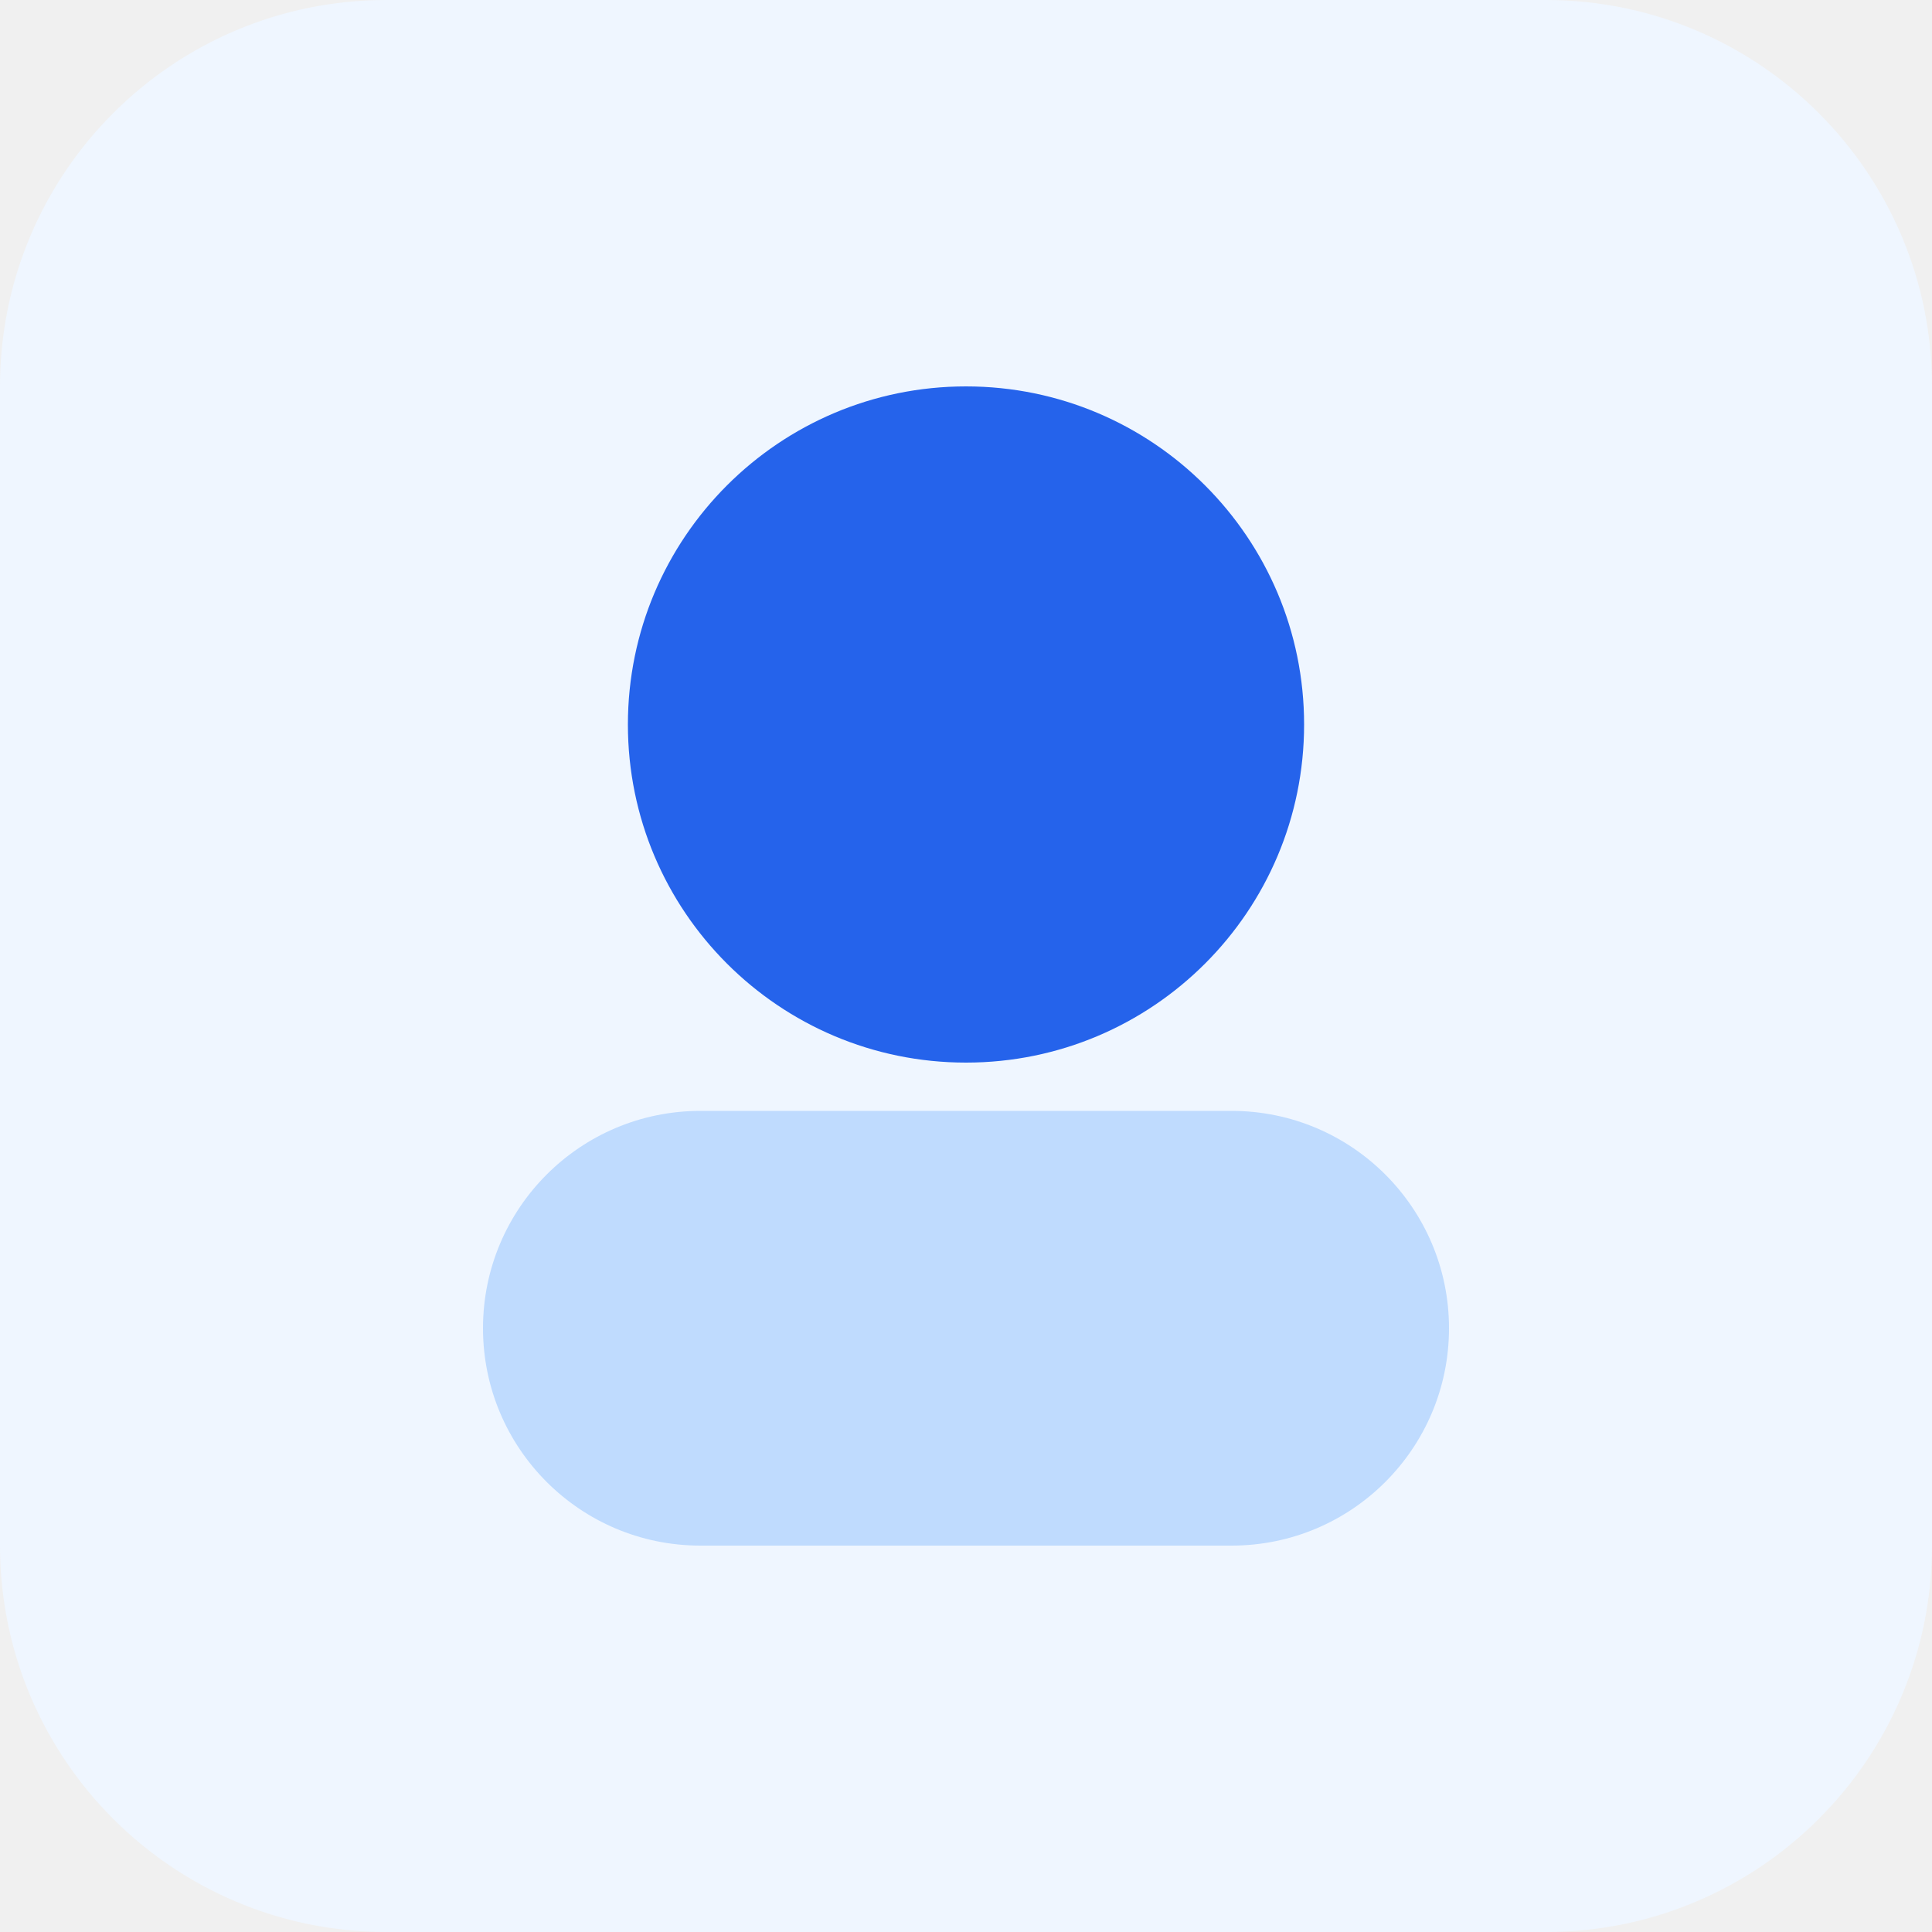
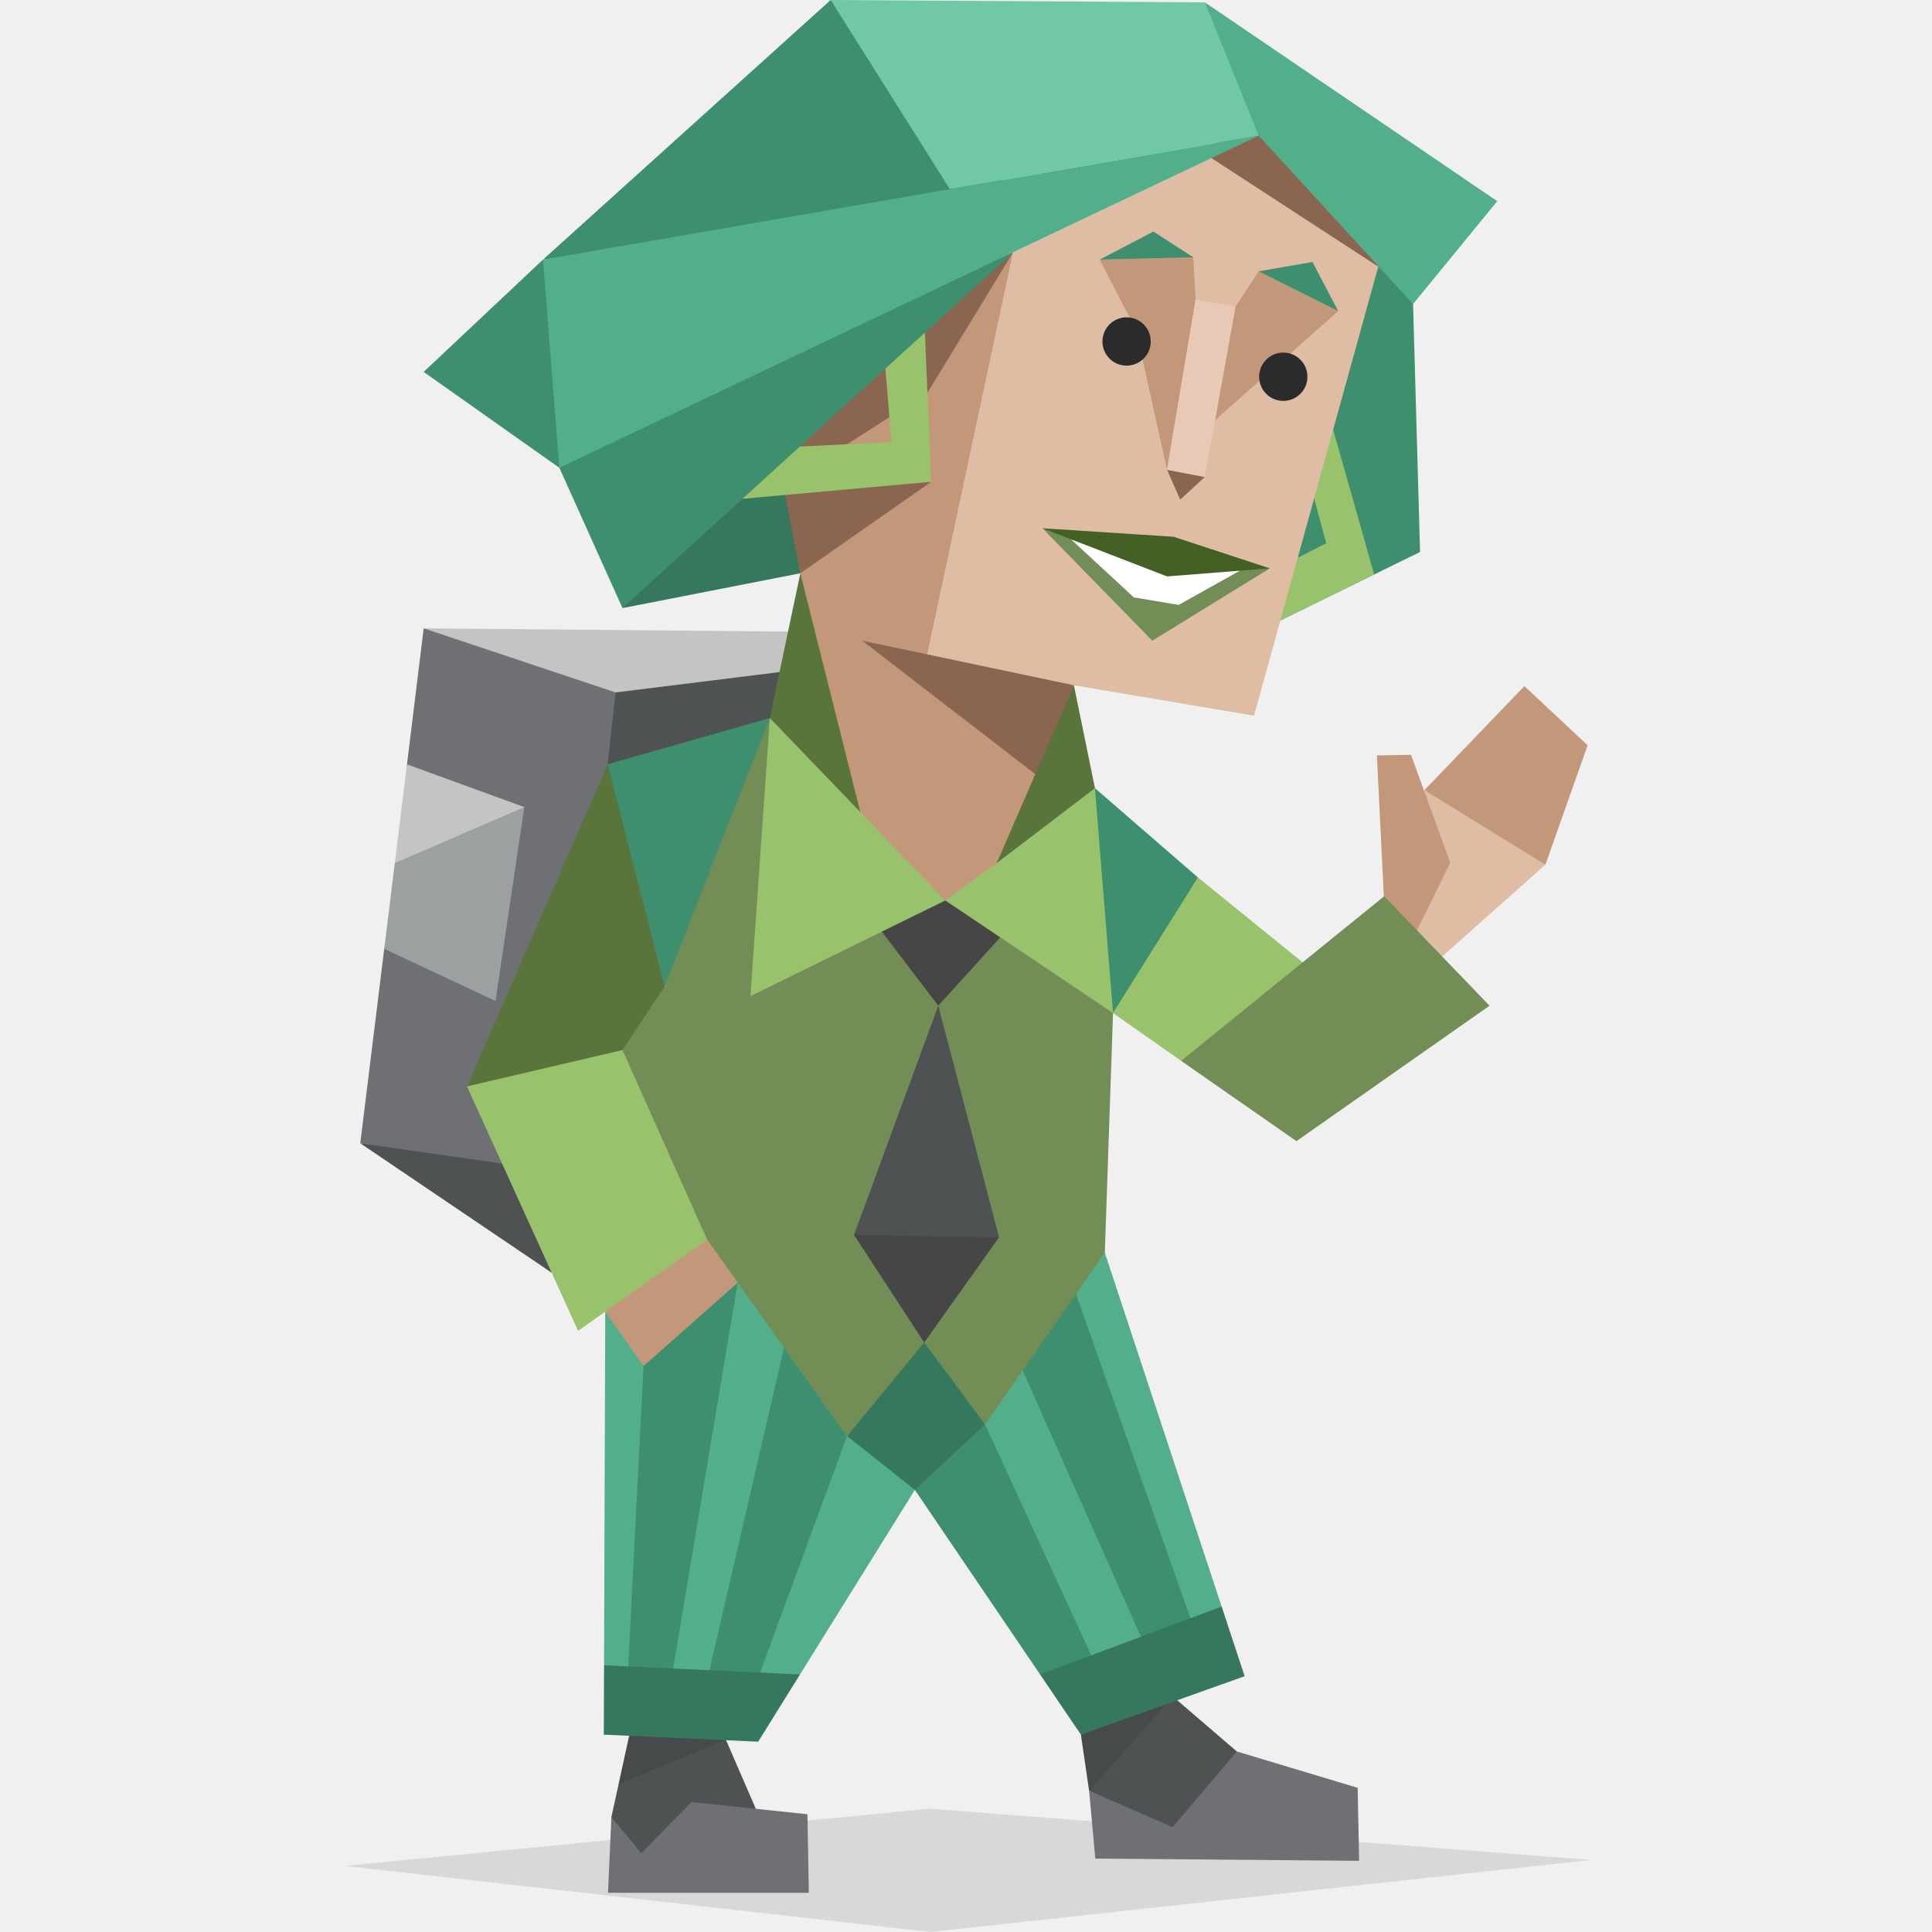
- <svg xmlns="http://www.w3.org/2000/svg" viewBox="0 0 80 80">
-   <rect width="80" height="80" rx="16" fill="#EFF6FF" />
-   <circle cx="40" cy="30" r="14" fill="#2563EB" />
-   <rect x="20" y="46" width="40" height="18" rx="9" fill="#BFDBFE" />
+ <svg xmlns="http://www.w3.org/2000/svg" width="400.0" height="400.0" viewBox="0 0 400.0 400.0">
+   <path d="M 286.53,186.02 L 294.92,163.59 L 308.13,168.22 L 319.96,179.02 L 296.38,199.99 L 285.992,201.159 L 286.53,186.02 z" fill="#dfbca4" />
+   <path d="M 300.25,178.62 L 292.13,156.27 L 285.07,156.41 L 286.53,186.02 L 281.805,202.215 L 293.04,193.28 L 300.25,178.62 z" fill="#c3977a" />
+   <path d="M 294.92,163.59 L 315.6,142.05 L 328.7,154.3 L 319.96,179.02 L 294.92,163.59 z" fill="#c3977a" />
+   <path d="M 226.7,163.19 L 248.01,181.66 L 243.429,194.5 L 230.44,209.74 L 198.908,242.086 L 207.824,193.515 L 226.7,163.19 z" fill="#3e8f6e" />
+   <path d="M 248.01,181.66 L 276.059,204.41 L 270.969,214.981 L 244.54,219.64 L 230.441,209.74 L 248.01,181.66 z" fill="#99c26c" />
+   <path d="M 244.54,219.64 L 286.58,185.56 L 308.39,208.22 L 268.42,236.26 L 244.54,219.64 z" fill="#738d56" />
+   <path d="M 329.41,385.08 L 192.38,374.46 L 71.44,386.32 L 192.66,400 L 329.41,385.08 z" opacity="0.1" />
+   <path d="M 157.17,376.089 L 131.12,386.299 L 126.58,376.219 L 130.25,359.429 L 138.3,356.409 L 150.29,360.199 L 157.17,376.089 z" fill="#4f5252" />
+   <path d="M 256.07,362.62 L 245.78,381.29 L 225.49,370.76 L 223.79,359.14 L 242.11,350.63 L 256.07,362.62 z" fill="#4f5252" />
+   <path d="M 242.85,351.259 L 225.491,370.759 L 223.79,359.139 L 229.781,352.69 L 242.85,351.259 z" opacity="0.1" />
+   <path d="M 130.25,359.43 L 140.78,356.41 L 150.29,360.201 L 128.07,369.401 L 130.25,359.43 z" opacity="0.1" />
+   <path d="M 242.781,378.29 L 225.491,370.76 L 226.77,384.8 L 281.389,385.26 L 281.091,370.15 L 256.07,362.62 L 242.781,378.29 z" fill="#6e7073" />
+   <path d="M 167.46,391.879 L 167.17,375.619 L 143.16,373.089 L 132.78,383.669 L 126.58,376.219 L 125.88,391.879 L 167.46,391.879 z" fill="#6e7073" />
+   <path d="M 228.74,259.36 L 252.929,332.62 L 235.38,348.599 L 215.34,346.679 L 206.36,319.5 L 189.41,308.46 L 165.63,346.679 L 150.291,356.41 L 125.06,344.78 L 125.31,271.559 L 138.541,235.5 L 228.74,259.36 z" fill="#53af8a" />
+   <path d="M 221.71,264.88 L 247.16,337.01 L 237.55,341.89 L 209.29,278.24 L 221.71,264.88 z" fill="#3e8f6e" />
+   <path d="M 203.94,294.899 L 227.23,345.548 L 215.339,346.679 L 189.41,308.46 L 191.35,277.949 L 203.94,294.899 z" fill="#3e8f6e" />
+   <path d="M 175.37,297.32 L 156.51,348.639 L 146.47,347.599 L 162.32,279.009 L 175.37,297.32 z" fill="#3e8f6e" />
+   <path d="M 152.74,265.55 L 138.78,348.98 L 130.05,345.249 L 133.24,282.8 L 152.74,265.55 z" fill="#3e8f6e" />
+   <path d="M 252.93,332.62 L 215.34,346.68 L 223.79,359.14 L 257.69,347.04 L 252.93,332.62 z" fill="#35785d" />
+   <path d="M 165.63,346.68 L 125.06,344.78 L 125.01,359.14 L 156.97,360.6 L 165.63,346.68 z" fill="#35785d" />
+   <path d="M 203.94,294.9 L 189.41,308.46 L 175.37,297.32 L 191.35,270.95 L 203.94,294.9 z" fill="#35785d" />
+   <path d="M 74.59,236.7 L 114.21,263.5 L 125.01,241.88 L 74.59,236.7 z" fill="#4f5252" />
+   <path d="M 87.72,130.09 L 173.27,130.85 L 198.745,132.581 L 159.39,148.66 L 126.72,149.96 L 87.72,130.09 z" fill="#c4c4c4" />
+   <path d="M 127.45,143.36 L 87.72,130.09 L 84.26,158.25 L 84.06,179.65 L 79.55,196.45 L 74.59,236.7 L 139.59,246.02 L 127.45,143.36 z" fill="#6e7073" />
+   <path d="M 161.39,139.15 L 127.45,143.36 L 125.81,158.23 L 120.19,243.75 L 180.16,230.64 L 193.404,132.968 L 161.39,139.15 z" fill="#4f5252" />
+   <path d="M 84.26,158.25 L 94.2,164.54 L 108.55,167.1 L 102.59,207.24 L 79.55,196.45 L 81.74,178.69 L 84.8,171.22 L 84.26,158.25 z" fill="#9da0a1" />
+   <path d="M 108.55,167.1 L 81.74,178.69 L 84.26,158.25 L 108.55,167.1 z" fill="#c4c4c4" />
+   <path d="M 216.29,165.4 L 230.44,209.74 L 228.74,259.36 L 203.94,294.9 L 191.35,277.95 L 175.37,297.32 L 146.41,256.66 L 125.01,253.32 L 128.88,212.39 L 158.864,148.849 L 187.784,144.336 L 216.29,165.4 z" fill="#738d56" />
+   <path d="M 194.26,208.219 L 176.82,255.68 L 191.35,266.821 L 206.85,256.159 L 194.26,208.219 z" fill="#4f5252" />
+   <path d="M 206.85,256.16 L 176.82,255.68 L 191.35,277.95 L 206.85,256.16 z" fill="#464646" />
+   <path d="M 209.54,191.37 L 194.26,208.22 L 179.78,189.23 L 195.71,186.43 L 209.54,191.37 z" fill="#464646" />
+   <path d="M 137.59,204.22 L 137.59,173.94 L 125.81,158.23 L 96.68,224.93 L 117.14,223.88 L 128.88,217.401 L 137.59,204.22 z" fill="#5a753c" />
+   <path d="M 159.39,148.66 L 125.81,158.23 L 137.59,204.22 L 159.39,148.66 z" fill="#3e8f6e" />
+   <path d="M 146.41,256.66 L 152.74,265.55 L 133.24,282.8 L 125.31,271.559 L 130.05,258.63 L 146.41,256.66 z" fill="#c3977a" />
+   <path d="M 96.68,224.929 L 119.69,275.53 L 146.41,256.659 L 128.88,217.4 L 96.68,224.929 z" fill="#99c26c" />
+   <path d="M 195.71,186.43 L 180.78,160.12 L 159.39,148.66 L 155.37,206.24 L 195.71,186.43 z" fill="#99c26c" />
+   <path d="M 226.7,163.19 L 201.79,168.47 L 195.71,186.43 L 230.44,209.74 L 226.7,163.19 z" fill="#99c26c" />
+   <path d="M 171.98,-1.52587890625E-05 L 112.42,53.75 L 206.36,42.009 L 171.98,-1.52587890625E-05 z" fill="#3e8f6e" />
+   <path d="M 222.34,141.88 L 206.361,154.73 L 206.361,178.69 L 226.699,163.19 L 222.34,141.88 z" fill="#5a753c" />
+   <path d="M 165.7,118.69 L 159.39,148.66 L 178.12,168.14 L 176.82,143.82 L 165.7,118.69 z" fill="#5a753c" />
+   <path d="M 128.88,125.9 L 165.7,118.69 L 167.69,108.08 L 161.32,96.36 L 146.61,105.7 L 128.88,125.9 z" fill="#35785d" />
+   <path d="M 285.379,55.13 L 269.999,87.67 L 265.079,128.47 L 294.009,114.28 L 292.559,62.95 L 291.469,56.47 L 285.379,55.13 z" fill="#3e8f6e" />
+   <path d="M 275.37,86.67 L 284.51,118.94 L 265.08,128.47 L 267.83,115.91 L 274.58,112.47 L 272.08,103.18 L 275.37,86.67 z" fill="#99c26c" />
+   <path d="M 285.38,55.13 L 272.623,101.23 L 268.992,114.348 L 259.63,148.18 L 222.34,141.88 L 203.29,171.48 L 195.71,186.43 L 187.84,160.28 L 161.32,96.36 L 209.731,52.25 L 260.6,28.09 L 285.38,55.13 z" fill="#dfbca4" />
+   <path d="M 250.821,32.73 L 285.599,55.37 L 273.331,36.38 L 260.599,24.09 L 252.191,26.48 L 250.821,32.73 z" fill="#8a6651" />
+   <path d="M 209.73,52.25 L 191.959,135.48 L 207.089,148.18 L 214.349,160.28 L 206.36,178.69 L 195.709,186.43 L 178.12,168.14 L 165.7,118.69 L 167.689,108.08 L 161.319,96.36 L 209.73,52.25 z" fill="#c3977a" />
+   <path d="M 209.731,52.25 L 192.02,81.33 L 174.47,92.55 L 192.8,99.75 L 165.701,118.69 L 161.319,96.36 L 178.97,77.13 L 209.731,52.25 z" fill="#8a6651" />
+   <path d="M 191.49,68.87 L 192.8,99.75 L 153.73,103.27 L 149.11,81.3 L 156.519,75.993 L 163.38,92.57 L 184.57,91.52 L 183.16,74.54 L 191.49,68.87 z" fill="#99c26c" />
+   <path d="M 222.34,141.88 L 178.52,132.65 L 214.35,160.28 L 222.34,141.88 z" fill="#8a6651" />
+   <path d="M 209.73,52.25 L 153.73,71.59 L 115.81,96.85 L 128.879,125.9 L 209.73,52.25 z" fill="#3e8f6e" />
+   <path d="M 172.046,0.045 L 116.38,57.818 L 209.272,39.553 L 172.046,0.045 z" fill="#3e8f6e" />
+   <path d="M 112.419,53.75 L 87.719,77 L 115.809,96.85 L 118.139,71.59 L 112.419,53.75 z" fill="#3e8f6e" />
+   <path d="M 171.981,0.001 L 196.66,39.161 L 260.599,28.091 L 260.599,19.58 L 249.461,0.491 L 171.981,0.001 z" fill="#71c8a6" />
+   <path d="M 260.599,28.09 L 292.559,62.95 L 309.99,41.649 L 249.46,0.49 L 260.599,28.09 z" fill="#53af8a" />
+   <path d="M 260.599,28.09 L 115.809,96.85 L 112.419,53.75 L 260.599,28.09 z" fill="#53af8a" />
+   <path d="M 241.62,97.26 L 235.2,68.29 L 227.67,53.75 L 247.04,53.27 L 247.54,62 L 241.62,97.26 z" fill="#c3977a" />
+   <path d="M 255.79,63.51 L 260.6,56.17 L 277.06,64.41 L 251.56,87 L 255.79,63.51 z" fill="#c3977a" />
+   <path d="M 249.44,98.75 L 244.349,103.45 L 241.62,97.26 L 249.44,98.75 z" fill="#8a6651" />
+   <path d="M 255.79,63.51 L 249.44,98.75 L 241.62,97.26 L 247.54,62 L 255.79,63.51 z" fill="#e8c9b6" />
+   <path d="M 260.6,56.17 L 271.731,54.24 L 277.06,64.41 L 260.6,56.17 z" fill="#3e8f6e" />
+   <path d="M 247.04,53.27 L 238.81,47.94 L 227.67,53.75 L 247.04,53.27 z" fill="#3e8f6e" />
+   <path d="M 262.9,117.67 L 238.57,132.65 L 215.83,109.37 L 262.9,117.67 z" fill="#738d56" />
+   <path d="M 256.84,118.08 L 244.57,118.507 L 241.62,118.61 L 237.364,117.121 L 221.73,111.65 L 234.749,123.68 L 244.029,125.24 L 256.84,118.08 z" fill="#ffffff" />
+   <path d="M 262.9,117.67 L 242.96,111.13 L 215.83,109.37 L 237.816,117.869 L 241.62,119.34 L 262.9,117.67 z" fill="#446024" />
+   <path d="M 270.69,78 C 270.69,80.761 268.451,83 265.69,83 C 262.928,83 260.69,80.761 260.69,78 C 260.69,75.239 262.928,73 265.69,73 C 268.451,73 270.69,75.239 270.69,78 z" fill="#2b2b2b" />
+   <path d="M 238.25,70.7 C 238.25,73.461 236.012,75.7 233.25,75.7 C 230.488,75.7 228.25,73.461 228.25,70.7 C 228.25,67.938 230.488,65.7 233.25,65.7 C 236.012,65.7 238.25,67.938 238.25,70.7 z" fill="#2b2b2b" />
</svg>
